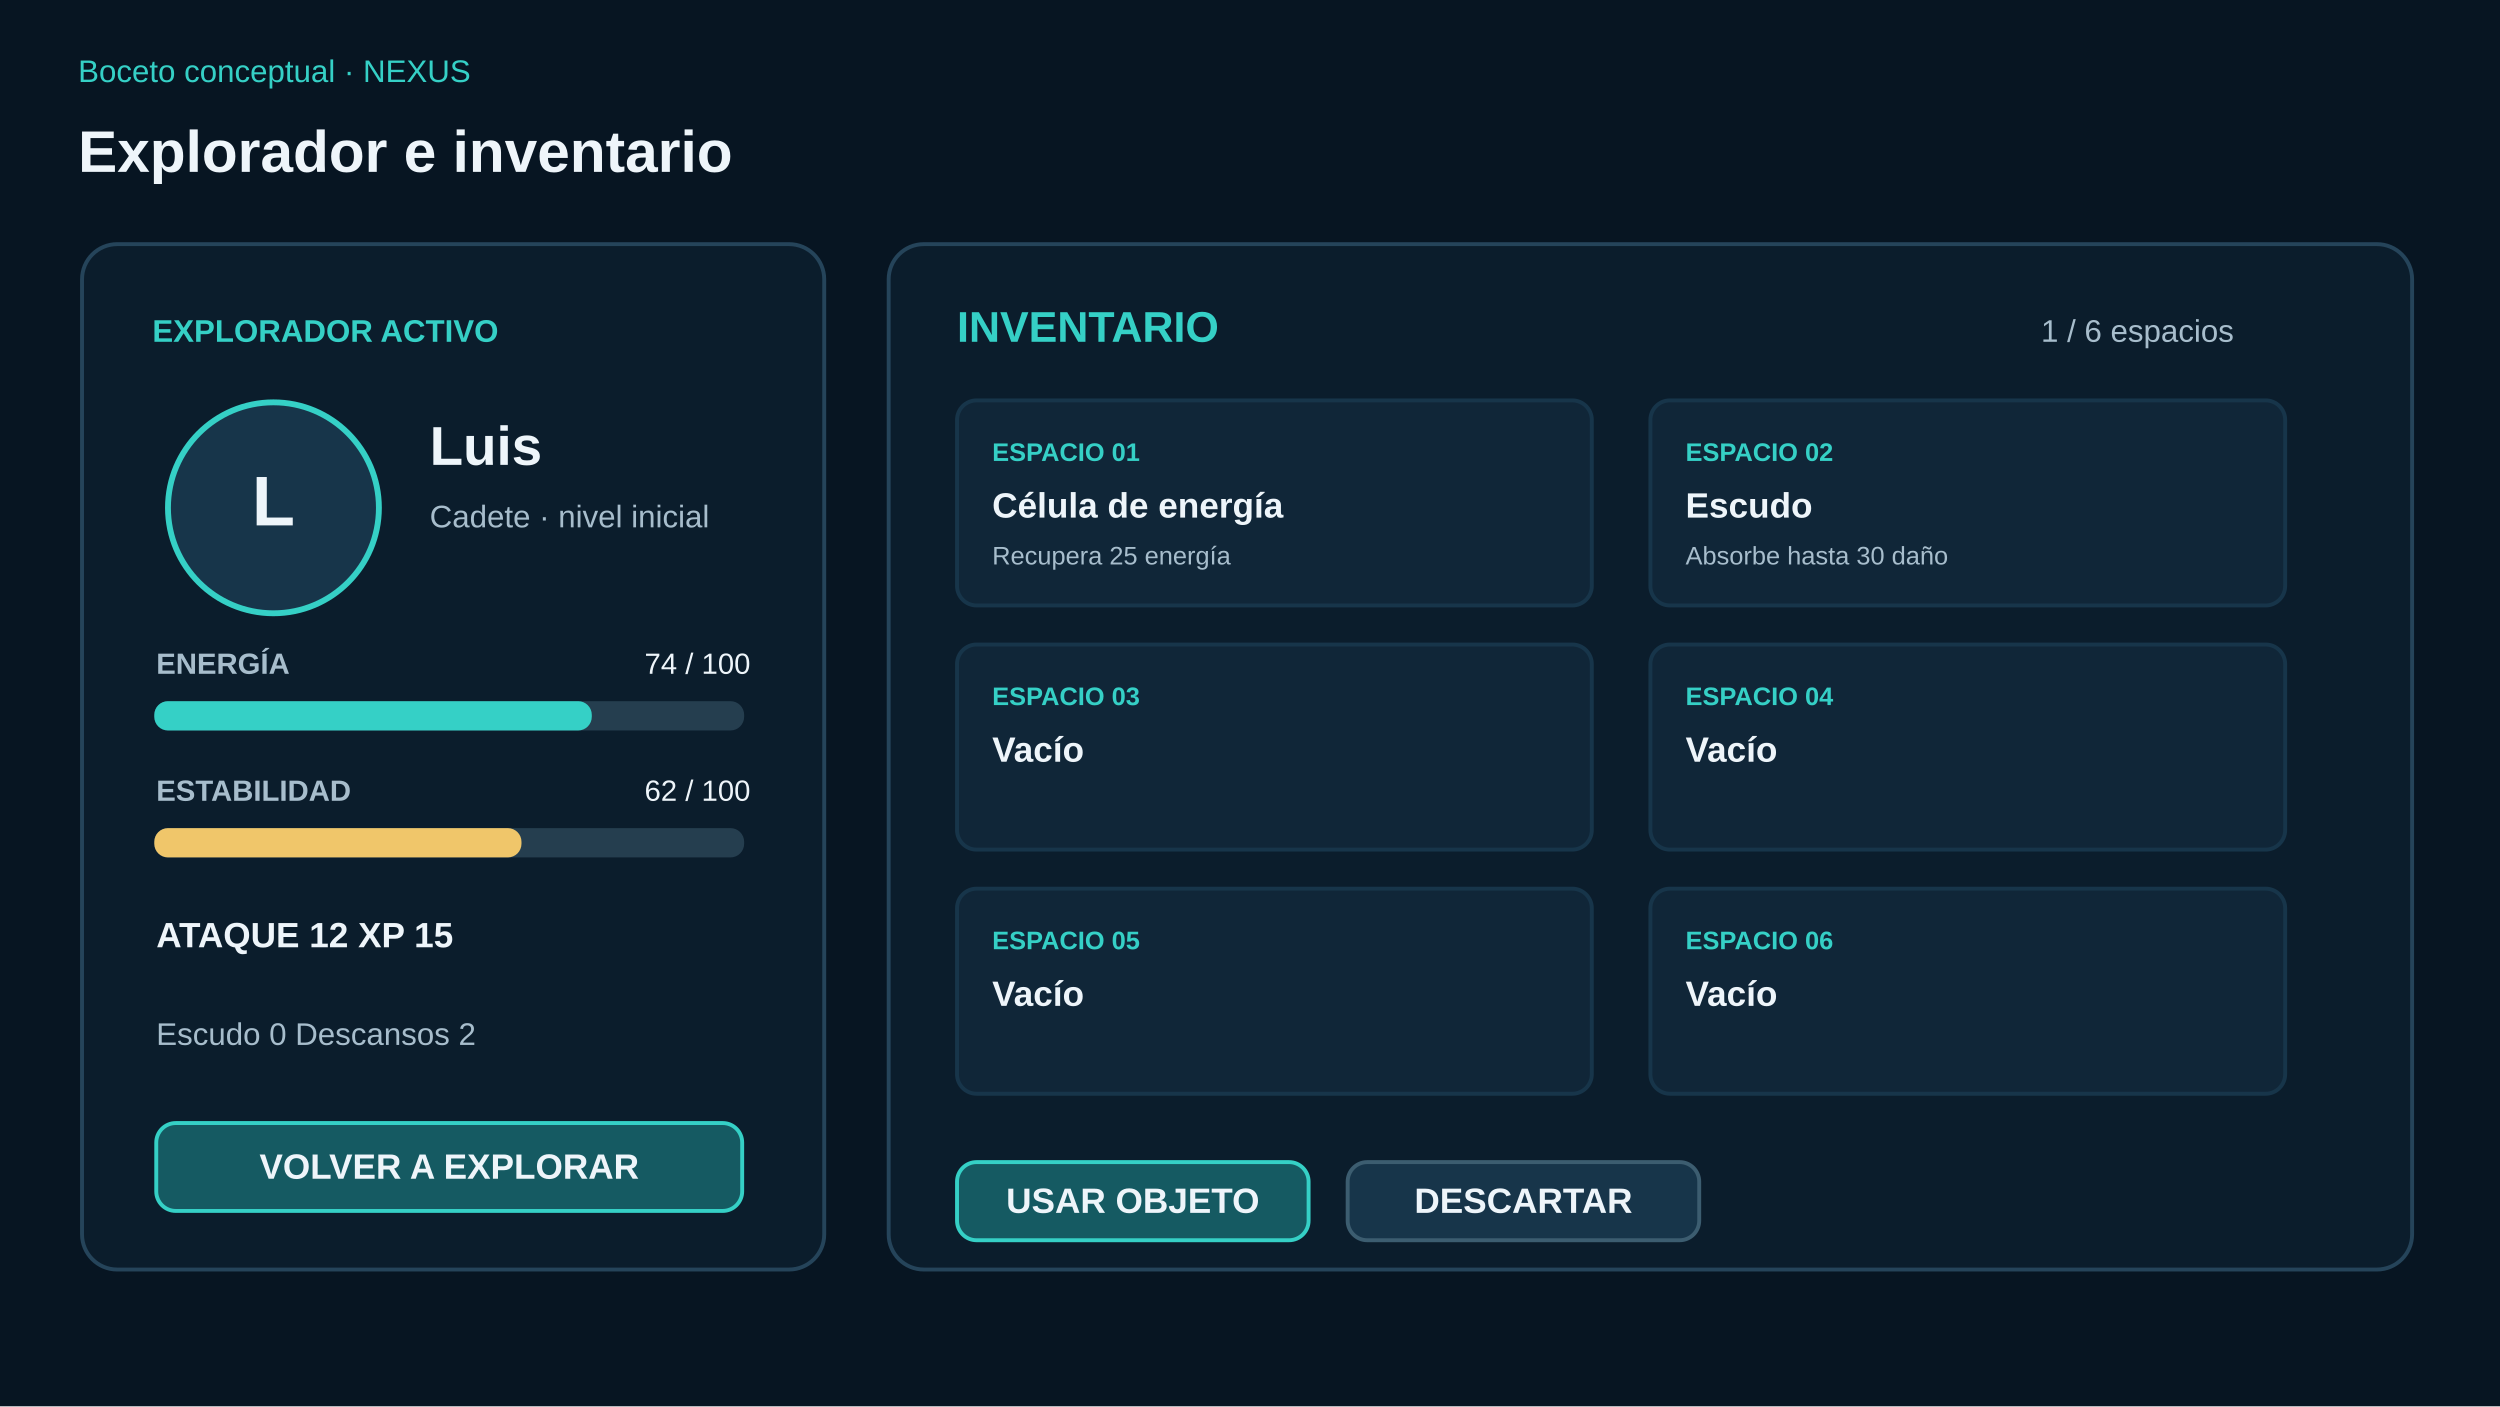
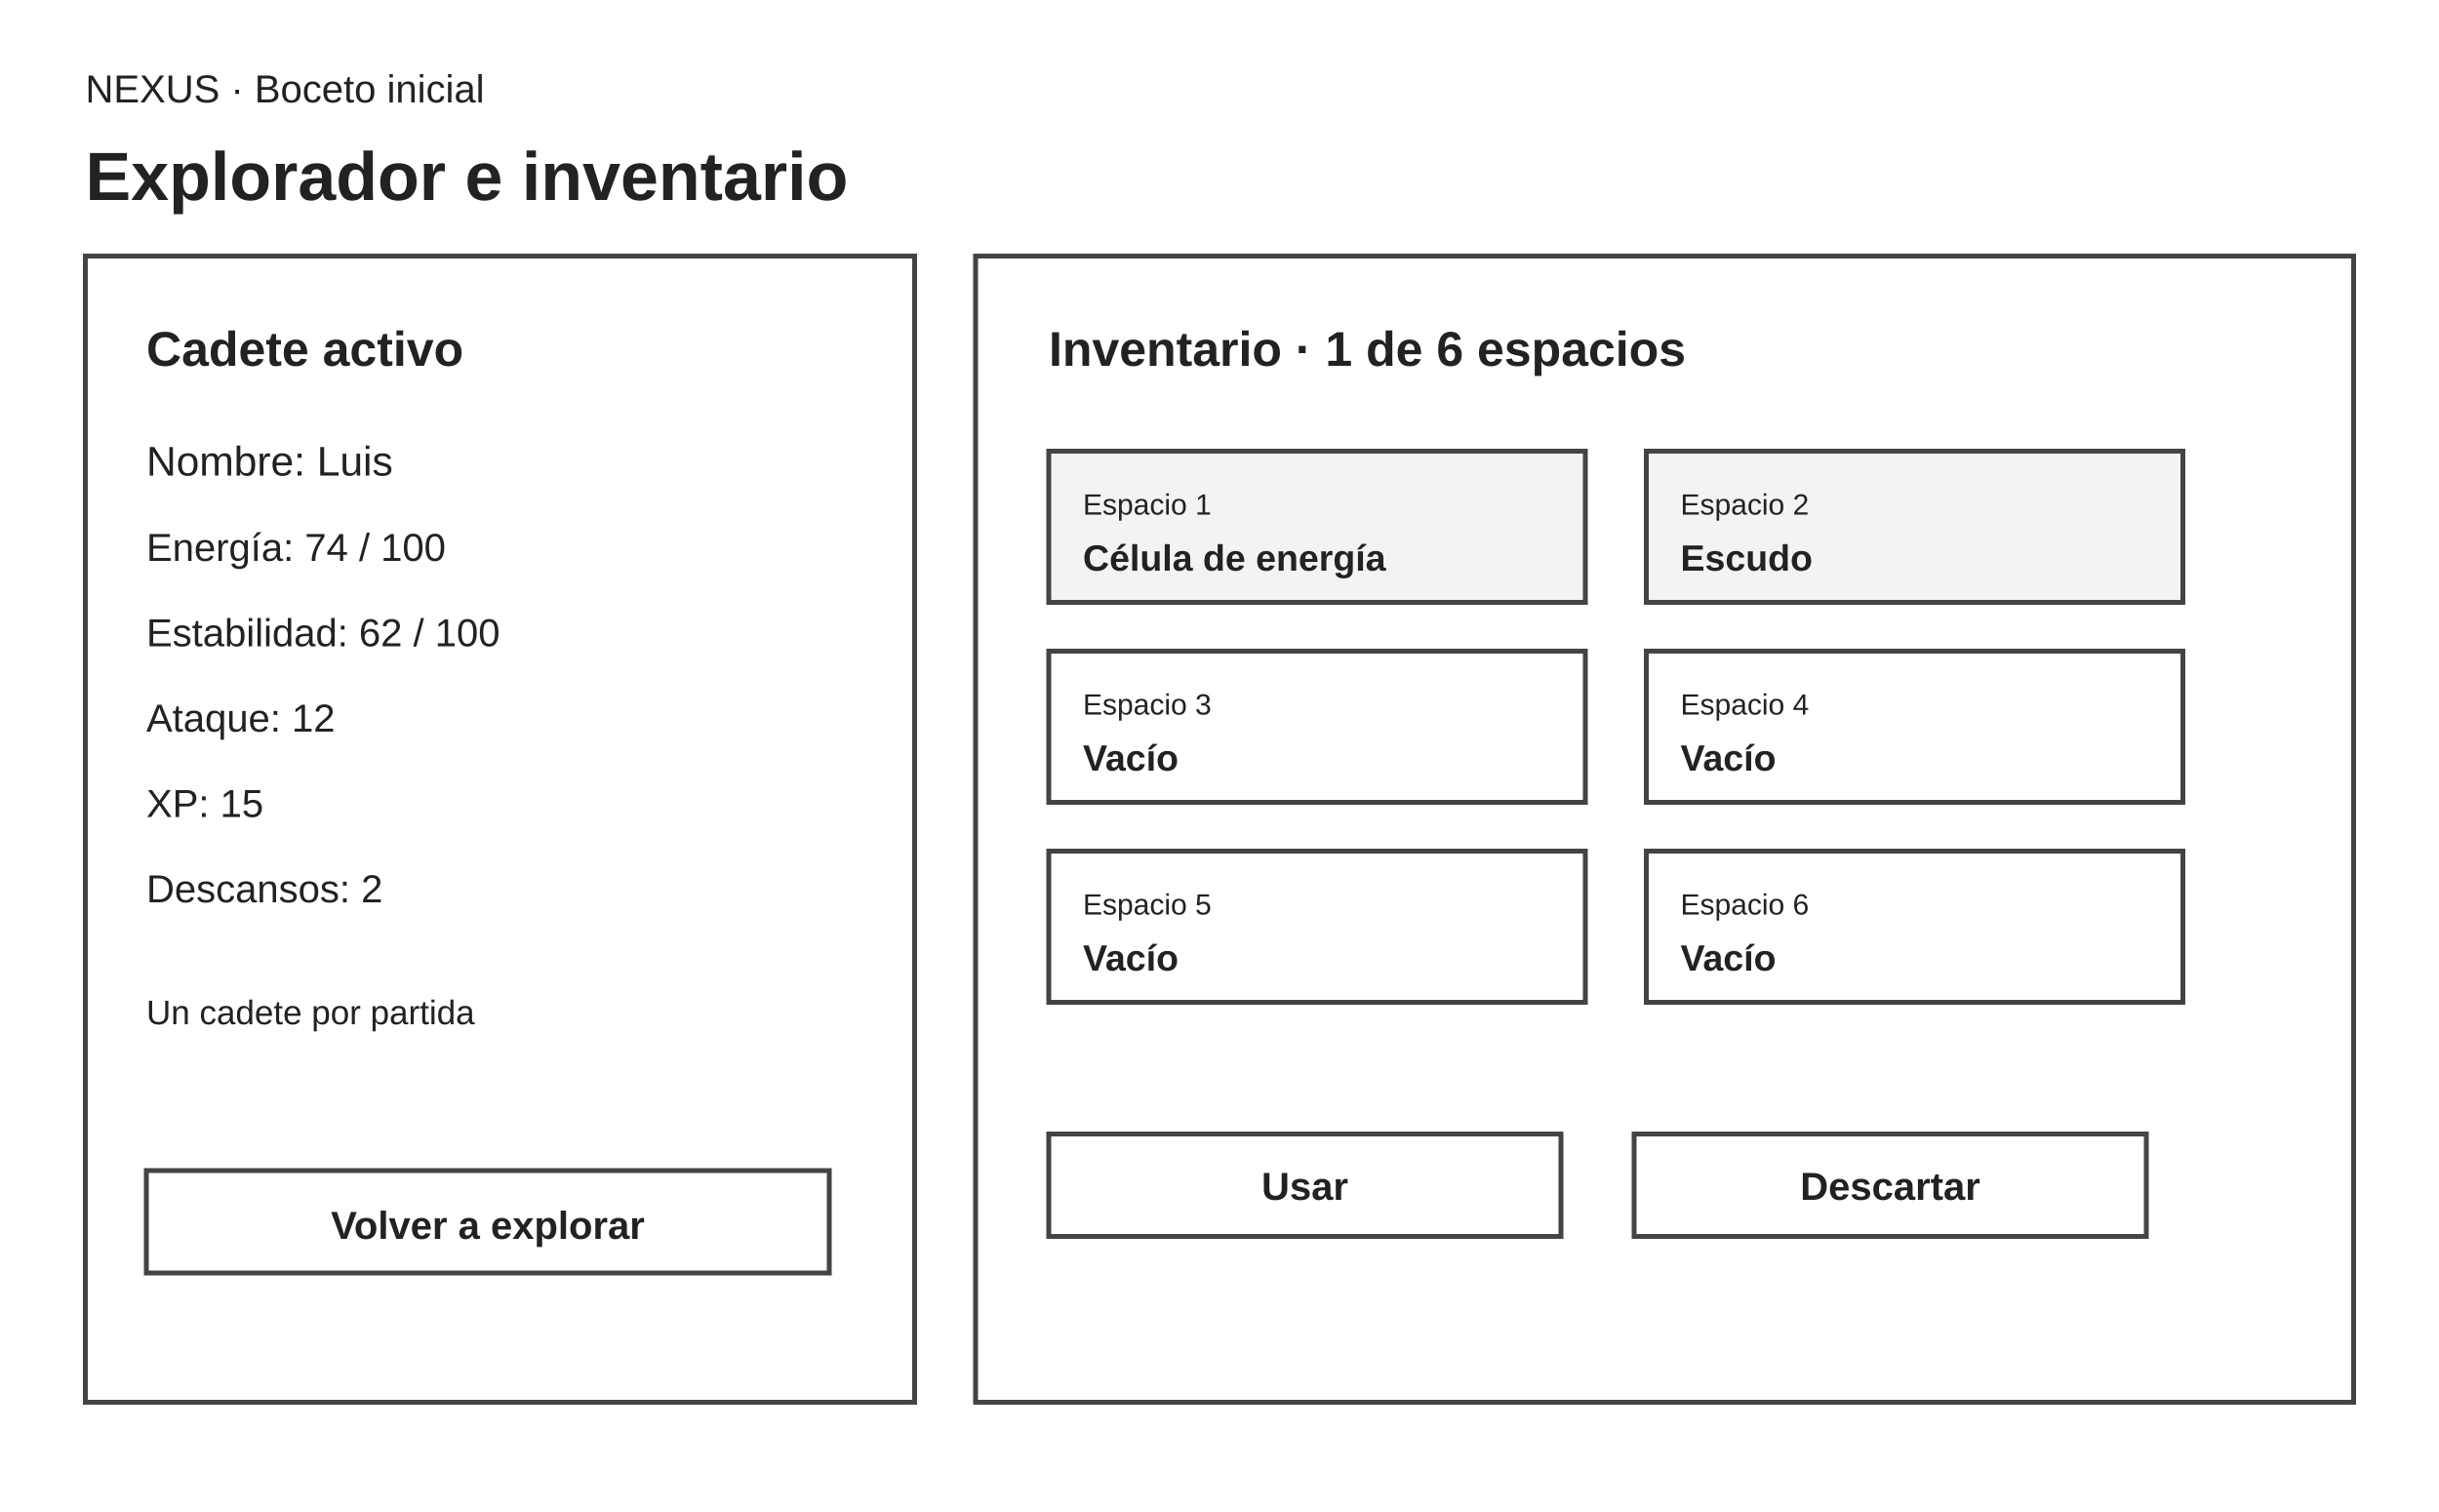
- <svg xmlns="http://www.w3.org/2000/svg" width="1280" height="720" viewBox="0 0 1280 720">
-   <rect width="1280" height="720" fill="#071522" />
-   <text x="40" y="42" fill="#35d0c6" font-size="16" font-family="Arial">Boceto conceptual · NEXUS</text>
-   <text x="40" y="88" fill="#eef5fa" font-size="30" font-weight="700" font-family="Arial">Explorador e inventario</text>
-   <rect x="42" y="125" width="380" height="525" rx="18" fill="#0b1d2c" stroke="#25445a" stroke-width="2" />
-   <text x="78" y="175" fill="#35d0c6" font-size="16" font-family="Arial" font-weight="700">EXPLORADOR ACTIVO</text>
-   <circle cx="140" cy="260" r="54" fill="#17354a" stroke="#35d0c6" stroke-width="3" />
-   <text x="140" text-anchor="middle" y="269" fill="#eef5fa" font-size="36" font-family="Arial" font-weight="700">L</text>
-   <text x="220" y="238" fill="#eef5fa" font-size="28" font-family="Arial" font-weight="700">Luis</text>
-   <text x="220" y="270" fill="#a7bdcc" font-size="16" font-family="Arial" font-weight="400">Cadete · nivel inicial</text>
-   <text x="80" y="345" fill="#a7bdcc" font-size="15" font-family="Arial" font-weight="700">ENERGÍA</text>
-   <text x="330" y="345" fill="#eef5fa" font-size="15" font-family="Arial" font-weight="400">74 / 100</text>
-   <rect x="80" y="360" width="300" height="13" rx="6" fill="#253e4f" stroke="#253e4f" stroke-width="2" />
-   <rect x="80" y="360" width="222" height="13" rx="6" fill="#35d0c6" stroke="#35d0c6" stroke-width="2" />
-   <text x="80" y="410" fill="#a7bdcc" font-size="15" font-family="Arial" font-weight="700">ESTABILIDAD</text>
-   <text x="330" y="410" fill="#eef5fa" font-size="15" font-family="Arial" font-weight="400">62 / 100</text>
-   <rect x="80" y="425" width="300" height="13" rx="6" fill="#253e4f" stroke="#253e4f" stroke-width="2" />
-   <rect x="80" y="425" width="186" height="13" rx="6" fill="#f0c66a" stroke="#f0c66a" stroke-width="2" />
-   <text x="80" y="485" fill="#eef5fa" font-size="18" font-family="Arial" font-weight="700">ATAQUE 12     XP 15</text>
-   <text x="80" y="535" fill="#a7bdcc" font-size="16" font-family="Arial" font-weight="400">Escudo 0     Descansos 2</text>
-   <rect x="80" y="575" width="300" height="45" rx="10" fill="#155a62" stroke="#35d0c6" stroke-width="2" />
-   <text x="230.0" text-anchor="middle" y="603.5" fill="#eef5fa" font-size="18" font-family="Arial" font-weight="700">VOLVER A EXPLORAR</text>
-   <rect x="455" y="125" width="780" height="525" rx="18" fill="#0b1d2c" stroke="#25445a" stroke-width="2" />
-   <text x="490" y="175" fill="#35d0c6" font-size="22" font-family="Arial" font-weight="700">INVENTARIO</text>
-   <text x="1045" y="175" fill="#a7bdcc" font-size="16" font-family="Arial" font-weight="400">1 / 6 espacios</text>
-   <rect x="490" y="205" width="325" height="105" rx="10" fill="#102638" stroke="#17354a" stroke-width="2" />
-   <text x="508" y="236" fill="#35d0c6" font-size="13" font-family="Arial" font-weight="700">ESPACIO 01</text>
-   <text x="508" y="265" fill="#eef5fa" font-size="18" font-family="Arial" font-weight="700">Célula de energía</text>
-   <text x="508" y="289" fill="#a7bdcc" font-size="13" font-family="Arial" font-weight="400">Recupera 25 energía</text>
-   <rect x="845" y="205" width="325" height="105" rx="10" fill="#102638" stroke="#17354a" stroke-width="2" />
-   <text x="863" y="236" fill="#35d0c6" font-size="13" font-family="Arial" font-weight="700">ESPACIO 02</text>
-   <text x="863" y="265" fill="#eef5fa" font-size="18" font-family="Arial" font-weight="700">Escudo</text>
-   <text x="863" y="289" fill="#a7bdcc" font-size="13" font-family="Arial" font-weight="400">Absorbe hasta 30 daño</text>
-   <rect x="490" y="330" width="325" height="105" rx="10" fill="#102638" stroke="#17354a" stroke-width="2" />
-   <text x="508" y="361" fill="#35d0c6" font-size="13" font-family="Arial" font-weight="700">ESPACIO 03</text>
-   <text x="508" y="390" fill="#eef5fa" font-size="18" font-family="Arial" font-weight="700">Vacío</text>
-   <rect x="845" y="330" width="325" height="105" rx="10" fill="#102638" stroke="#17354a" stroke-width="2" />
-   <text x="863" y="361" fill="#35d0c6" font-size="13" font-family="Arial" font-weight="700">ESPACIO 04</text>
-   <text x="863" y="390" fill="#eef5fa" font-size="18" font-family="Arial" font-weight="700">Vacío</text>
-   <rect x="490" y="455" width="325" height="105" rx="10" fill="#102638" stroke="#17354a" stroke-width="2" />
-   <text x="508" y="486" fill="#35d0c6" font-size="13" font-family="Arial" font-weight="700">ESPACIO 05</text>
-   <text x="508" y="515" fill="#eef5fa" font-size="18" font-family="Arial" font-weight="700">Vacío</text>
-   <rect x="845" y="455" width="325" height="105" rx="10" fill="#102638" stroke="#17354a" stroke-width="2" />
-   <text x="863" y="486" fill="#35d0c6" font-size="13" font-family="Arial" font-weight="700">ESPACIO 06</text>
-   <text x="863" y="515" fill="#eef5fa" font-size="18" font-family="Arial" font-weight="700">Vacío</text>
-   <rect x="490" y="595" width="180" height="40" rx="10" fill="#155a62" stroke="#35d0c6" stroke-width="2" />
-   <text x="580.0" text-anchor="middle" y="621.0" fill="#eef5fa" font-size="18" font-family="Arial" font-weight="700">USAR OBJETO</text>
-   <rect x="690" y="595" width="180" height="40" rx="10" fill="#17354a" stroke="#3c5d70" stroke-width="2" />
-   <text x="780.0" text-anchor="middle" y="621.0" fill="#eef5fa" font-size="18" font-family="Arial" font-weight="700">DESCARTAR</text>
+ <svg xmlns="http://www.w3.org/2000/svg" width="1000" height="620" viewBox="0 0 1000 620">
+   <rect width="1000" height="620" fill="white" />
+   <text x="35" y="42" font-family="Arial" font-size="16" fill="#222" font-weight="400">NEXUS · Boceto inicial</text>
+   <text x="35" y="82" font-family="Arial" font-size="28" fill="#222" font-weight="700">Explorador e inventario</text>
+   <rect x="35" y="105" width="340" height="470" fill="#fff" stroke="#444" stroke-width="2" />
+   <text x="60" y="150" font-family="Arial" font-size="20" fill="#222" font-weight="700">Cadete activo</text>
+   <text x="60" y="195" font-family="Arial" font-size="17" fill="#222" font-weight="400">Nombre: Luis</text>
+   <text x="60" y="230" font-family="Arial" font-size="16" fill="#222" font-weight="400">Energía: 74 / 100</text>
+   <text x="60" y="265" font-family="Arial" font-size="16" fill="#222" font-weight="400">Estabilidad: 62 / 100</text>
+   <text x="60" y="300" font-family="Arial" font-size="16" fill="#222" font-weight="400">Ataque: 12</text>
+   <text x="60" y="335" font-family="Arial" font-size="16" fill="#222" font-weight="400">XP: 15</text>
+   <text x="60" y="370" font-family="Arial" font-size="16" fill="#222" font-weight="400">Descansos: 2</text>
+   <text x="60" y="420" font-family="Arial" font-size="14" fill="#222" font-weight="400">Un cadete por partida</text>
+   <rect x="60" y="480" width="280" height="42" fill="#fff" stroke="#444" stroke-width="2" />
+   <text x="200" y="508" font-family="Arial" font-size="16" fill="#222" font-weight="700" text-anchor="middle">Volver a explorar</text>
+   <rect x="400" y="105" width="565" height="470" fill="#fff" stroke="#444" stroke-width="2" />
+   <text x="430" y="150" font-family="Arial" font-size="20" fill="#222" font-weight="700">Inventario · 1 de 6 espacios</text>
+   <rect x="430" y="185" width="220" height="62" fill="#f3f3f3" stroke="#444" stroke-width="2" />
+   <text x="444" y="211" font-family="Arial" font-size="12" fill="#222" font-weight="400">Espacio 1</text>
+   <text x="444" y="234" font-family="Arial" font-size="15" fill="#222" font-weight="700">Célula de energía</text>
+   <rect x="675" y="185" width="220" height="62" fill="#f3f3f3" stroke="#444" stroke-width="2" />
+   <text x="689" y="211" font-family="Arial" font-size="12" fill="#222" font-weight="400">Espacio 2</text>
+   <text x="689" y="234" font-family="Arial" font-size="15" fill="#222" font-weight="700">Escudo</text>
+   <rect x="430" y="267" width="220" height="62" fill="#fff" stroke="#444" stroke-width="2" />
+   <text x="444" y="293" font-family="Arial" font-size="12" fill="#222" font-weight="400">Espacio 3</text>
+   <text x="444" y="316" font-family="Arial" font-size="15" fill="#222" font-weight="700">Vacío</text>
+   <rect x="675" y="267" width="220" height="62" fill="#fff" stroke="#444" stroke-width="2" />
+   <text x="689" y="293" font-family="Arial" font-size="12" fill="#222" font-weight="400">Espacio 4</text>
+   <text x="689" y="316" font-family="Arial" font-size="15" fill="#222" font-weight="700">Vacío</text>
+   <rect x="430" y="349" width="220" height="62" fill="#fff" stroke="#444" stroke-width="2" />
+   <text x="444" y="375" font-family="Arial" font-size="12" fill="#222" font-weight="400">Espacio 5</text>
+   <text x="444" y="398" font-family="Arial" font-size="15" fill="#222" font-weight="700">Vacío</text>
+   <rect x="675" y="349" width="220" height="62" fill="#fff" stroke="#444" stroke-width="2" />
+   <text x="689" y="375" font-family="Arial" font-size="12" fill="#222" font-weight="400">Espacio 6</text>
+   <text x="689" y="398" font-family="Arial" font-size="15" fill="#222" font-weight="700">Vacío</text>
+   <rect x="430" y="465" width="210" height="42" fill="#fff" stroke="#444" stroke-width="2" />
+   <text x="535" y="492" font-family="Arial" font-size="16" fill="#222" font-weight="700" text-anchor="middle">Usar</text>
+   <rect x="670" y="465" width="210" height="42" fill="#fff" stroke="#444" stroke-width="2" />
+   <text x="775" y="492" font-family="Arial" font-size="16" fill="#222" font-weight="700" text-anchor="middle">Descartar</text>
</svg>
